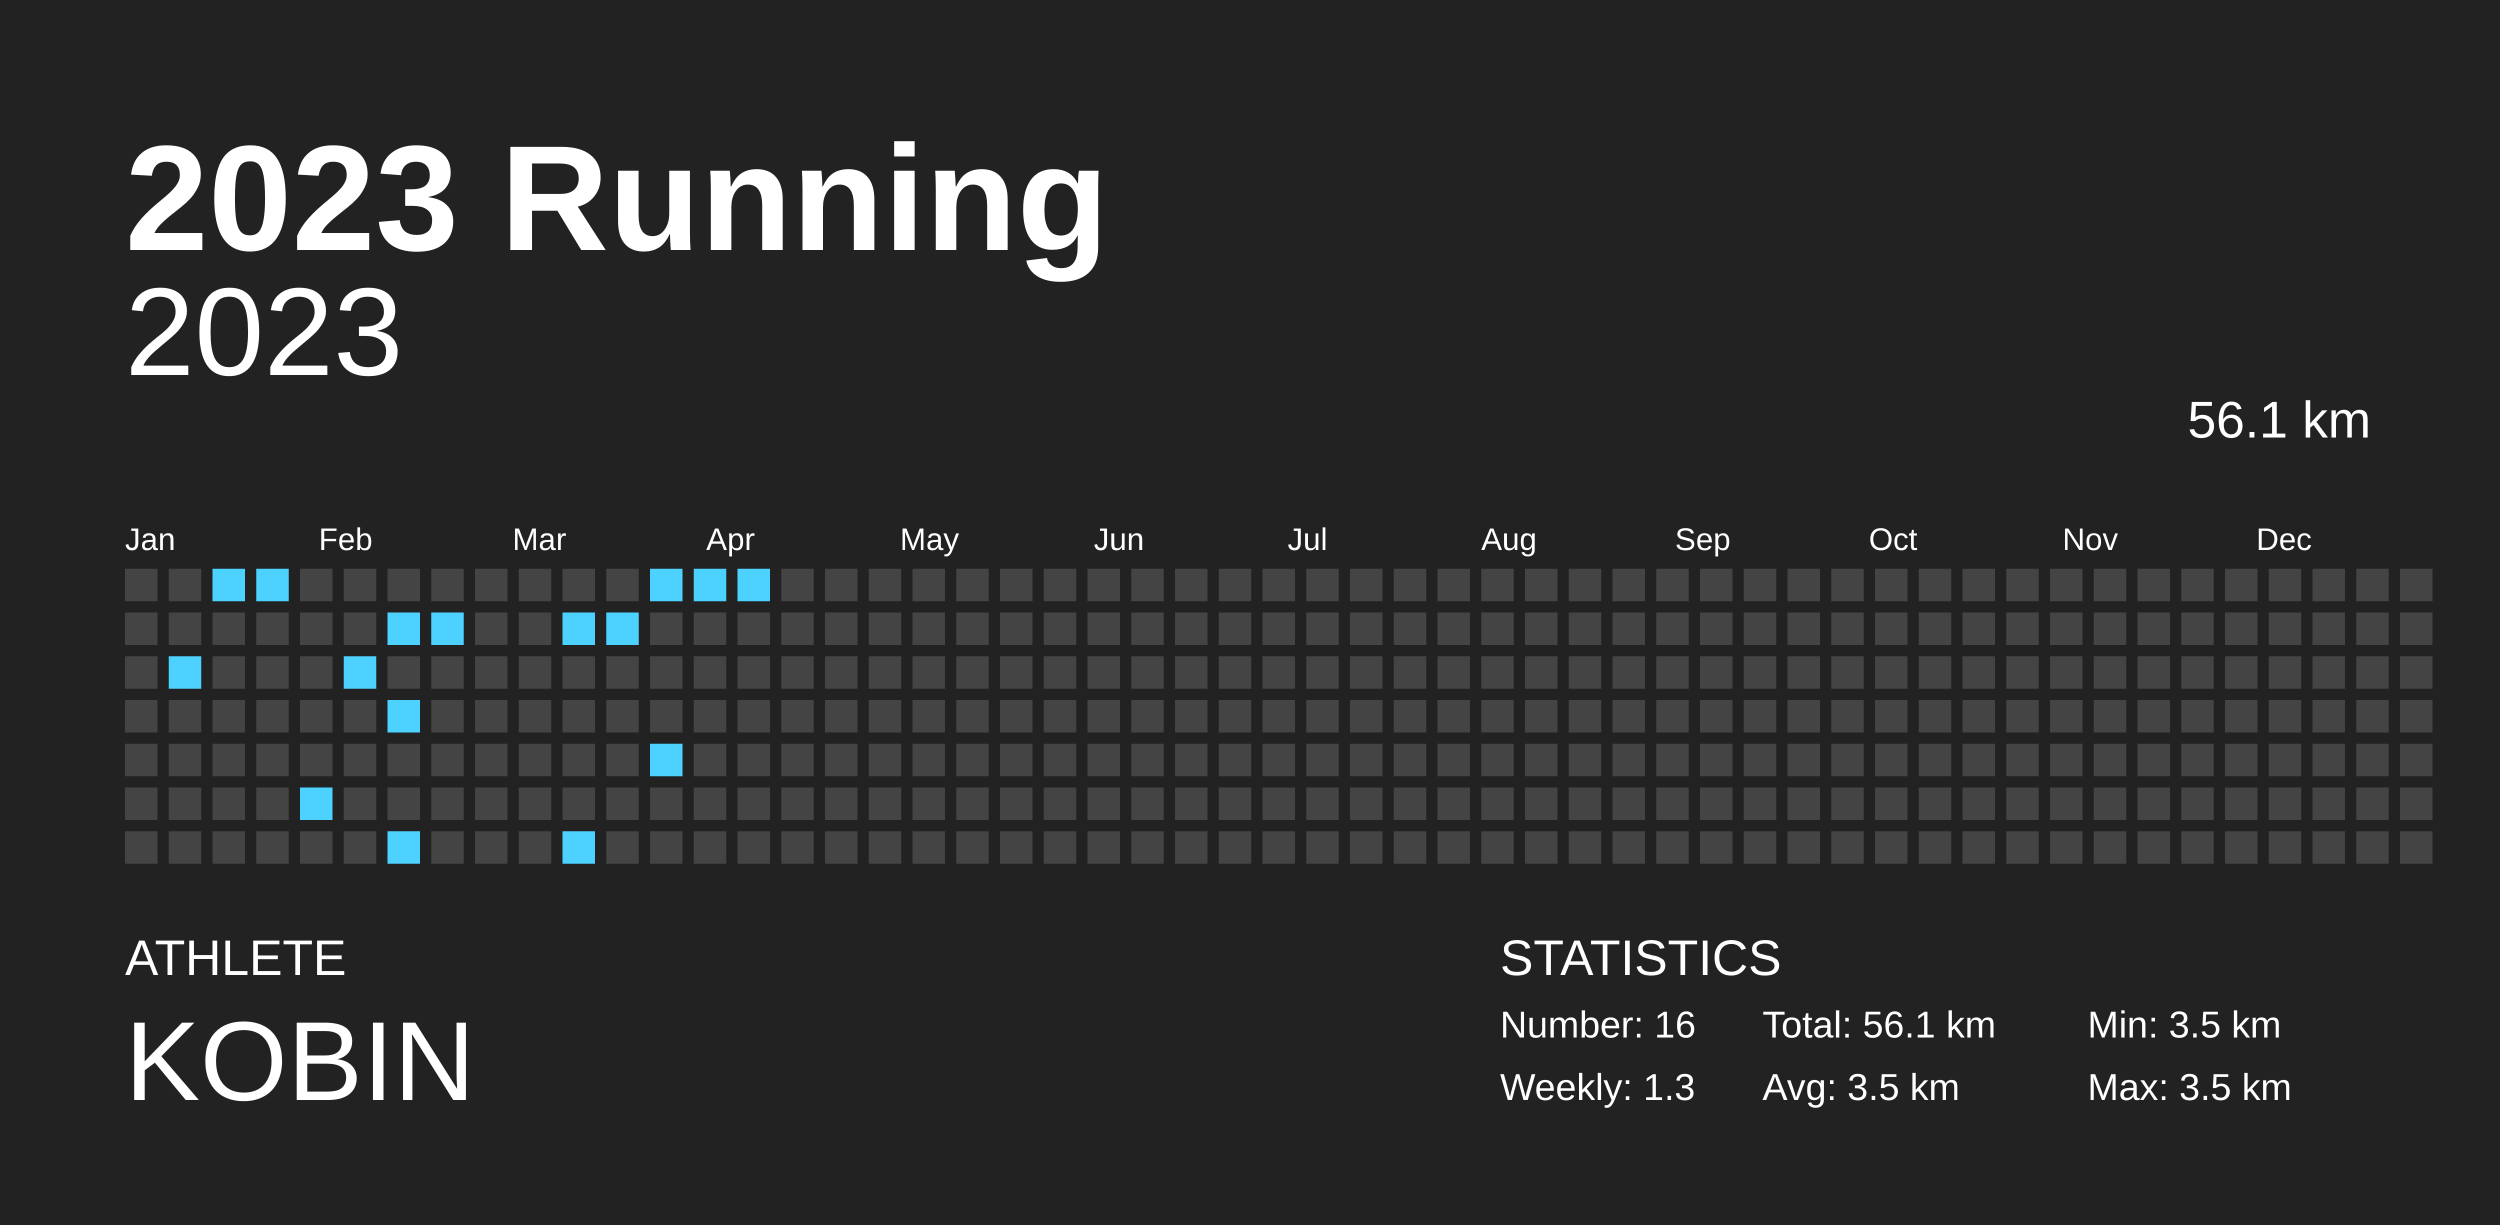
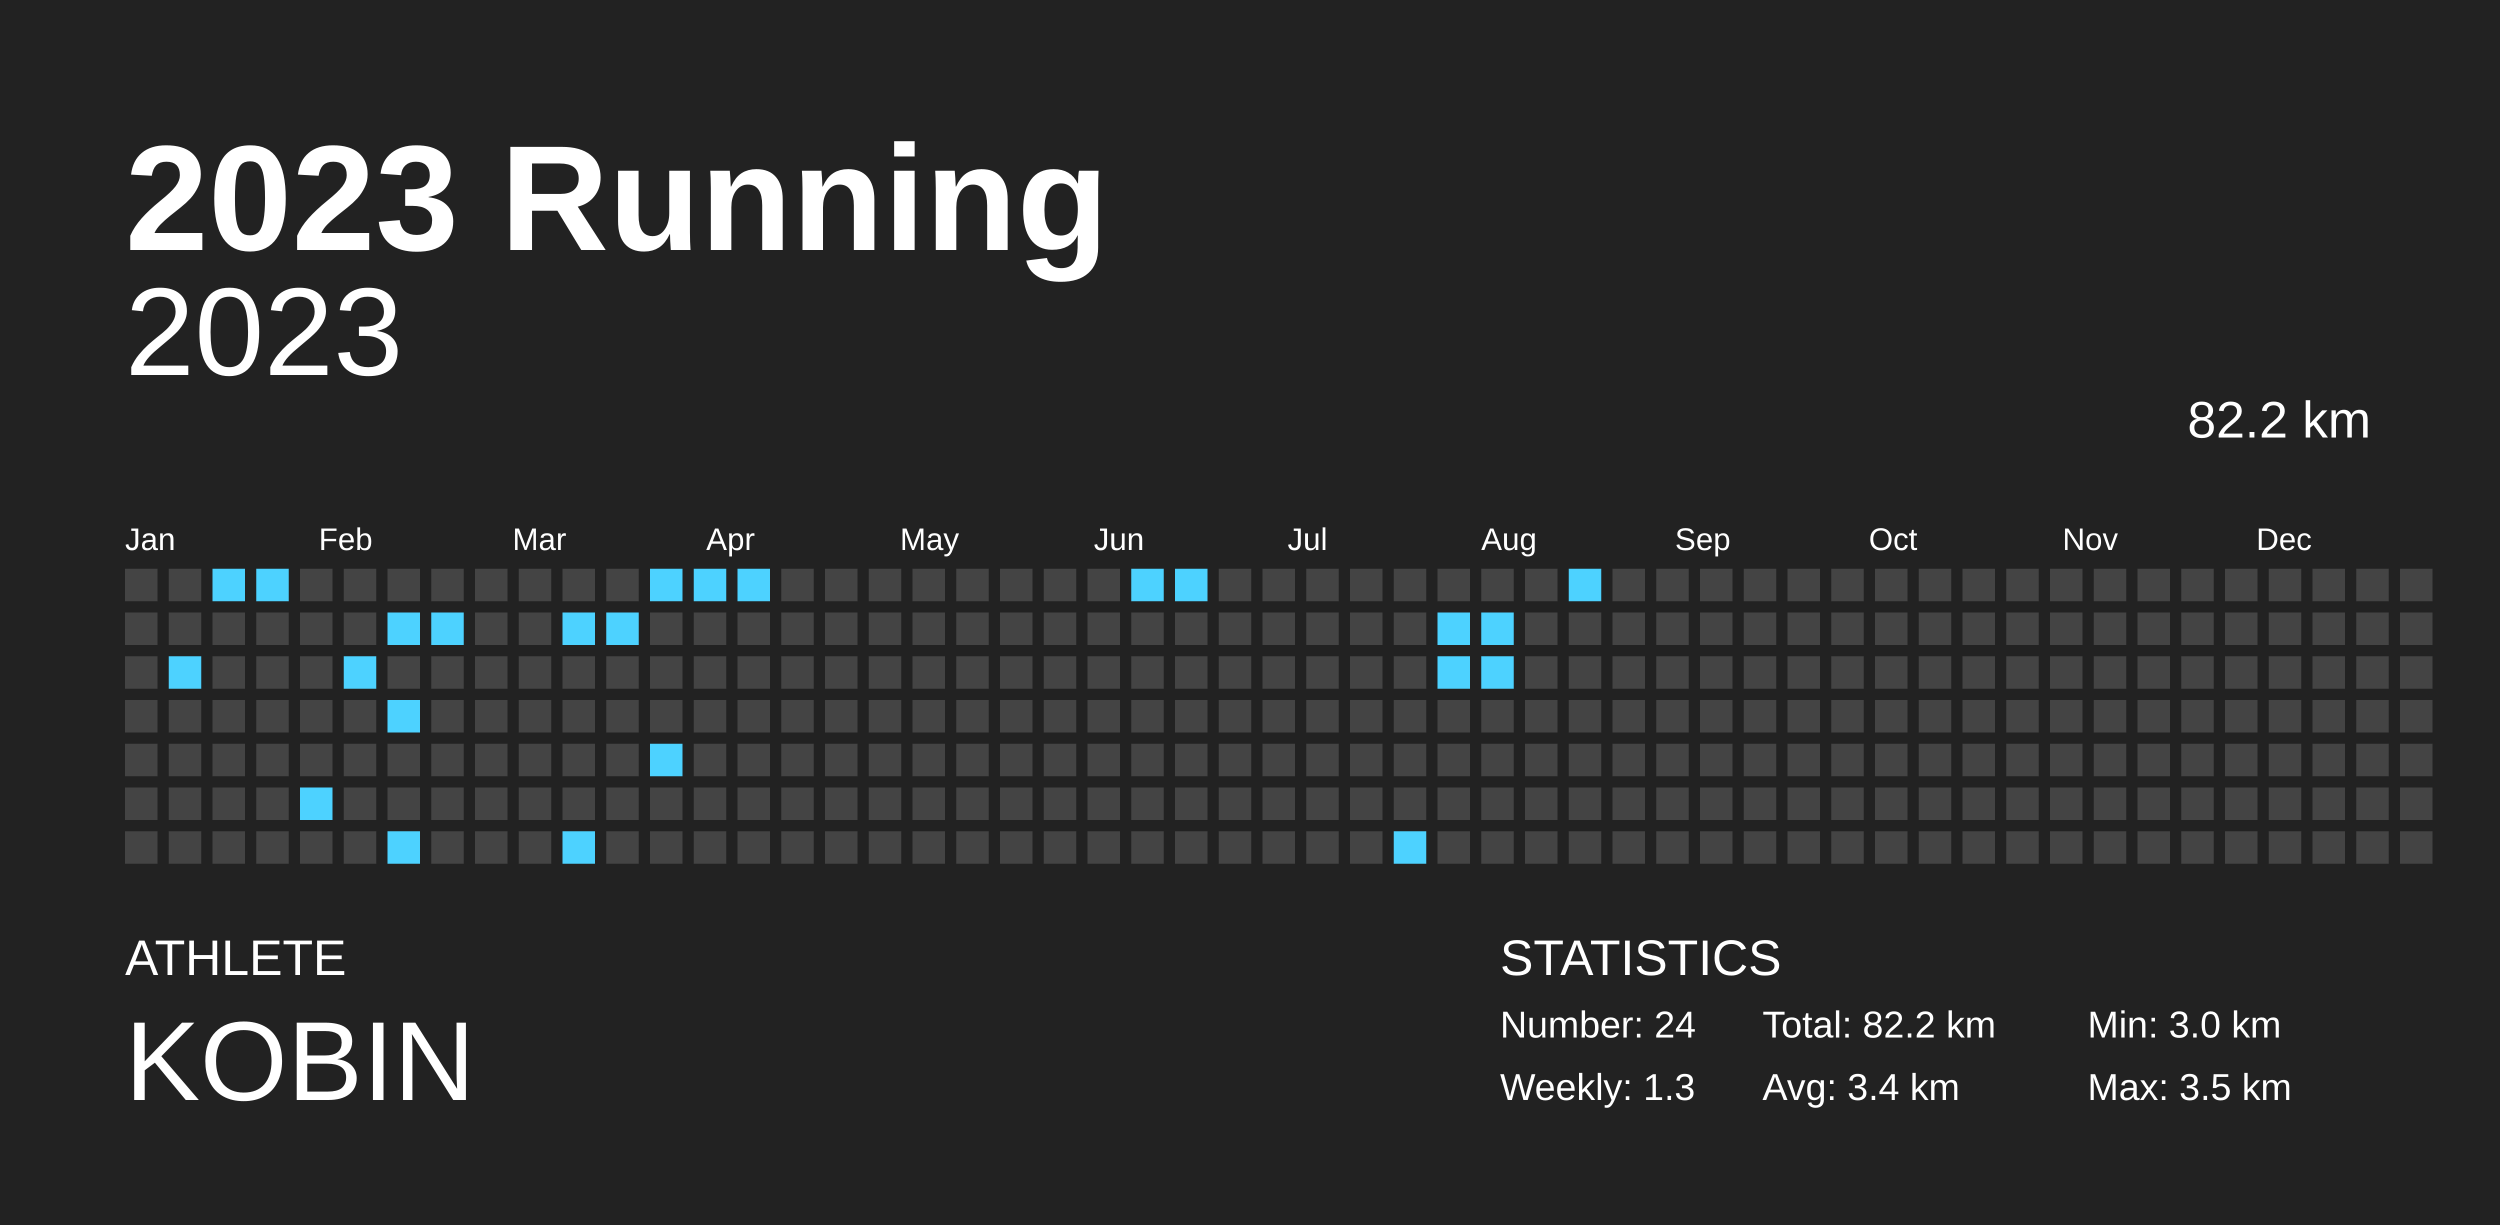
<svg xmlns="http://www.w3.org/2000/svg" baseProfile="full" height="98mm" version="1.1" viewBox="0,0,200,98" width="200mm">
  <defs />
  <rect fill="#222222" height="98" width="200" x="0" y="0" />
  <text fill="#FFFFFF" style="font-size:12px; font-family:Arial; font-weight:bold;" x="10" y="20">2023 Running</text>
  <text fill="#FFFFFF" style="font-size:4px; font-family:Arial" x="10" y="78">ATHLETE</text>
  <text fill="#FFFFFF" style="font-size:9px; font-family:Arial" x="10" y="88">KOBIN</text>
  <text fill="#FFFFFF" style="font-size:4px; font-family:Arial" x="120" y="78">STATISTICS</text>
-   <text fill="#FFFFFF" style="font-size:3px; font-family:Arial" x="120" y="83">Number: 16</text>
+   <text fill="#FFFFFF" style="font-size:3px; font-family:Arial" x="120" y="83">Number: 24</text>
  <text fill="#FFFFFF" style="font-size:3px; font-family:Arial" x="120" y="88">Weekly: 1.3</text>
-   <text fill="#FFFFFF" style="font-size:3px; font-family:Arial" x="141" y="83">Total: 56.1 km</text>
-   <text fill="#FFFFFF" style="font-size:3px; font-family:Arial" x="141" y="88">Avg: 3.5 km</text>
-   <text fill="#FFFFFF" style="font-size:3px; font-family:Arial" x="167" y="83">Min: 3.5 km</text>
+   <text fill="#FFFFFF" style="font-size:3px; font-family:Arial" x="141" y="83">Total: 82.2 km</text>
+   <text fill="#FFFFFF" style="font-size:3px; font-family:Arial" x="141" y="88">Avg: 3.4 km</text>
+   <text fill="#FFFFFF" style="font-size:3px; font-family:Arial" x="167" y="83">Min: 3.0 km</text>
  <text fill="#FFFFFF" style="font-size:3px; font-family:Arial" x="167" y="88">Max: 3.5 km</text>
  <text alignment-baseline="hanging" fill="#FFFFFF" style="font-size:10.0px; font-family:Arial;" x="10" y="30">2023</text>
-   <text alignment-baseline="hanging" fill="#FFFFFF" style="font-size:4.125px; font-family:Arial;" x="175" y="35">56.1 km</text>
+   <text alignment-baseline="hanging" fill="#FFFFFF" style="font-size:4.125px; font-family:Arial;" x="175" y="35">82.2 km</text>
  <text fill="#FFFFFF" style="font-size:2.5px; font-family:Arial" x="10.0" y="44">Jan</text>
  <text fill="#FFFFFF" style="font-size:2.5px; font-family:Arial" x="25.5" y="44">Feb</text>
  <text fill="#FFFFFF" style="font-size:2.5px; font-family:Arial" x="41.0" y="44">Mar</text>
  <text fill="#FFFFFF" style="font-size:2.5px; font-family:Arial" x="56.5" y="44">Apr</text>
  <text fill="#FFFFFF" style="font-size:2.5px; font-family:Arial" x="72.0" y="44">May</text>
  <text fill="#FFFFFF" style="font-size:2.5px; font-family:Arial" x="87.5" y="44">Jun</text>
  <text fill="#FFFFFF" style="font-size:2.5px; font-family:Arial" x="103.0" y="44">Jul</text>
  <text fill="#FFFFFF" style="font-size:2.5px; font-family:Arial" x="118.5" y="44">Aug</text>
  <text fill="#FFFFFF" style="font-size:2.5px; font-family:Arial" x="134.0" y="44">Sep</text>
  <text fill="#FFFFFF" style="font-size:2.5px; font-family:Arial" x="149.5" y="44">Oct</text>
  <text fill="#FFFFFF" style="font-size:2.5px; font-family:Arial" x="165.0" y="44">Nov</text>
  <text fill="#FFFFFF" style="font-size:2.5px; font-family:Arial" x="180.5" y="44">Dec</text>
  <rect fill="#444444" height="2.6" width="2.6" x="10.0" y="45.5" />
  <rect fill="#444444" height="2.6" width="2.6" x="10.0" y="49.0" />
  <rect fill="#444444" height="2.6" width="2.6" x="10.0" y="52.5" />
  <rect fill="#444444" height="2.6" width="2.6" x="10.0" y="56.0" />
  <rect fill="#444444" height="2.6" width="2.6" x="10.0" y="59.5" />
  <rect fill="#444444" height="2.6" width="2.6" x="10.0" y="63.0" />
  <rect fill="#444444" height="2.6" width="2.6" x="10.0" y="66.5" />
  <rect fill="#444444" height="2.6" width="2.6" x="13.5" y="45.5" />
  <rect fill="#444444" height="2.6" width="2.6" x="13.5" y="49.0" />
  <rect fill="#4dd2ff" height="2.6" width="2.6" x="13.5" y="52.5" />
  <rect fill="#444444" height="2.6" width="2.6" x="13.5" y="56.0" />
  <rect fill="#444444" height="2.6" width="2.6" x="13.5" y="59.5" />
  <rect fill="#444444" height="2.6" width="2.6" x="13.5" y="63.0" />
  <rect fill="#444444" height="2.6" width="2.6" x="13.5" y="66.5" />
  <rect fill="#4dd2ff" height="2.6" width="2.6" x="17.0" y="45.5" />
  <rect fill="#444444" height="2.6" width="2.6" x="17.0" y="49.0" />
  <rect fill="#444444" height="2.6" width="2.6" x="17.0" y="52.5" />
  <rect fill="#444444" height="2.6" width="2.6" x="17.0" y="56.0" />
  <rect fill="#444444" height="2.6" width="2.6" x="17.0" y="59.5" />
  <rect fill="#444444" height="2.6" width="2.6" x="17.0" y="63.0" />
  <rect fill="#444444" height="2.6" width="2.6" x="17.0" y="66.5" />
  <rect fill="#4dd2ff" height="2.6" width="2.6" x="20.5" y="45.5" />
  <rect fill="#444444" height="2.6" width="2.6" x="20.5" y="49.0" />
  <rect fill="#444444" height="2.6" width="2.6" x="20.5" y="52.5" />
  <rect fill="#444444" height="2.6" width="2.6" x="20.5" y="56.0" />
  <rect fill="#444444" height="2.6" width="2.6" x="20.5" y="59.5" />
  <rect fill="#444444" height="2.6" width="2.6" x="20.5" y="63.0" />
  <rect fill="#444444" height="2.6" width="2.6" x="20.5" y="66.5" />
  <rect fill="#444444" height="2.6" width="2.6" x="24.0" y="45.5" />
  <rect fill="#444444" height="2.6" width="2.6" x="24.0" y="49.0" />
  <rect fill="#444444" height="2.6" width="2.6" x="24.0" y="52.5" />
  <rect fill="#444444" height="2.6" width="2.6" x="24.0" y="56.0" />
  <rect fill="#444444" height="2.6" width="2.6" x="24.0" y="59.5" />
  <rect fill="#4dd2ff" height="2.6" width="2.6" x="24.0" y="63.0" />
  <rect fill="#444444" height="2.6" width="2.6" x="24.0" y="66.5" />
  <rect fill="#444444" height="2.6" width="2.6" x="27.5" y="45.5" />
  <rect fill="#444444" height="2.6" width="2.6" x="27.5" y="49.0" />
  <rect fill="#4dd2ff" height="2.6" width="2.6" x="27.5" y="52.5" />
  <rect fill="#444444" height="2.6" width="2.6" x="27.5" y="56.0" />
  <rect fill="#444444" height="2.6" width="2.6" x="27.5" y="59.5" />
  <rect fill="#444444" height="2.6" width="2.6" x="27.5" y="63.0" />
  <rect fill="#444444" height="2.6" width="2.6" x="27.5" y="66.5" />
  <rect fill="#444444" height="2.6" width="2.6" x="31.0" y="45.5" />
  <rect fill="#4dd2ff" height="2.6" width="2.6" x="31.0" y="49.0" />
  <rect fill="#444444" height="2.6" width="2.6" x="31.0" y="52.5" />
  <rect fill="#4dd2ff" height="2.6" width="2.6" x="31.0" y="56.0" />
  <rect fill="#444444" height="2.6" width="2.6" x="31.0" y="59.5" />
  <rect fill="#444444" height="2.6" width="2.6" x="31.0" y="63.0" />
  <rect fill="#4dd2ff" height="2.6" width="2.6" x="31.0" y="66.5" />
  <rect fill="#444444" height="2.6" width="2.6" x="34.5" y="45.5" />
  <rect fill="#4dd2ff" height="2.6" width="2.6" x="34.5" y="49.0" />
  <rect fill="#444444" height="2.6" width="2.6" x="34.5" y="52.5" />
  <rect fill="#444444" height="2.6" width="2.6" x="34.5" y="56.0" />
  <rect fill="#444444" height="2.6" width="2.6" x="34.5" y="59.5" />
  <rect fill="#444444" height="2.6" width="2.6" x="34.5" y="63.0" />
  <rect fill="#444444" height="2.6" width="2.6" x="34.5" y="66.5" />
  <rect fill="#444444" height="2.6" width="2.6" x="38.0" y="45.5" />
  <rect fill="#444444" height="2.6" width="2.6" x="38.0" y="49.0" />
  <rect fill="#444444" height="2.6" width="2.6" x="38.0" y="52.5" />
  <rect fill="#444444" height="2.6" width="2.6" x="38.0" y="56.0" />
  <rect fill="#444444" height="2.6" width="2.6" x="38.0" y="59.5" />
  <rect fill="#444444" height="2.6" width="2.6" x="38.0" y="63.0" />
  <rect fill="#444444" height="2.6" width="2.6" x="38.0" y="66.5" />
  <rect fill="#444444" height="2.6" width="2.6" x="41.5" y="45.5" />
  <rect fill="#444444" height="2.6" width="2.6" x="41.5" y="49.0" />
  <rect fill="#444444" height="2.6" width="2.6" x="41.5" y="52.5" />
  <rect fill="#444444" height="2.6" width="2.6" x="41.5" y="56.0" />
  <rect fill="#444444" height="2.6" width="2.6" x="41.5" y="59.5" />
  <rect fill="#444444" height="2.6" width="2.6" x="41.5" y="63.0" />
  <rect fill="#444444" height="2.6" width="2.6" x="41.5" y="66.5" />
  <rect fill="#444444" height="2.6" width="2.6" x="45.0" y="45.5" />
  <rect fill="#4dd2ff" height="2.6" width="2.6" x="45.0" y="49.0" />
  <rect fill="#444444" height="2.6" width="2.6" x="45.0" y="52.5" />
  <rect fill="#444444" height="2.6" width="2.6" x="45.0" y="56.0" />
  <rect fill="#444444" height="2.6" width="2.6" x="45.0" y="59.5" />
  <rect fill="#444444" height="2.6" width="2.6" x="45.0" y="63.0" />
  <rect fill="#4dd2ff" height="2.6" width="2.6" x="45.0" y="66.5" />
  <rect fill="#444444" height="2.6" width="2.6" x="48.5" y="45.5" />
  <rect fill="#4dd2ff" height="2.6" width="2.6" x="48.5" y="49.0" />
  <rect fill="#444444" height="2.6" width="2.6" x="48.5" y="52.5" />
  <rect fill="#444444" height="2.6" width="2.6" x="48.5" y="56.0" />
  <rect fill="#444444" height="2.6" width="2.6" x="48.5" y="59.5" />
  <rect fill="#444444" height="2.6" width="2.6" x="48.5" y="63.0" />
  <rect fill="#444444" height="2.6" width="2.6" x="48.5" y="66.5" />
  <rect fill="#4dd2ff" height="2.6" width="2.6" x="52.0" y="45.5" />
  <rect fill="#444444" height="2.6" width="2.6" x="52.0" y="49.0" />
  <rect fill="#444444" height="2.6" width="2.6" x="52.0" y="52.5" />
  <rect fill="#444444" height="2.6" width="2.6" x="52.0" y="56.0" />
  <rect fill="#4dd2ff" height="2.6" width="2.6" x="52.0" y="59.5" />
  <rect fill="#444444" height="2.6" width="2.6" x="52.0" y="63.0" />
  <rect fill="#444444" height="2.6" width="2.6" x="52.0" y="66.5" />
  <rect fill="#4dd2ff" height="2.6" width="2.6" x="55.5" y="45.5" />
  <rect fill="#444444" height="2.6" width="2.6" x="55.5" y="49.0" />
  <rect fill="#444444" height="2.6" width="2.6" x="55.5" y="52.5" />
  <rect fill="#444444" height="2.6" width="2.6" x="55.5" y="56.0" />
  <rect fill="#444444" height="2.6" width="2.6" x="55.5" y="59.5" />
  <rect fill="#444444" height="2.6" width="2.6" x="55.5" y="63.0" />
  <rect fill="#444444" height="2.6" width="2.6" x="55.5" y="66.5" />
  <rect fill="#4dd2ff" height="2.6" width="2.6" x="59.0" y="45.5" />
  <rect fill="#444444" height="2.6" width="2.6" x="59.0" y="49.0" />
  <rect fill="#444444" height="2.6" width="2.6" x="59.0" y="52.5" />
  <rect fill="#444444" height="2.6" width="2.6" x="59.0" y="56.0" />
  <rect fill="#444444" height="2.6" width="2.6" x="59.0" y="59.5" />
  <rect fill="#444444" height="2.6" width="2.6" x="59.0" y="63.0" />
  <rect fill="#444444" height="2.6" width="2.6" x="59.0" y="66.5" />
  <rect fill="#444444" height="2.6" width="2.6" x="62.5" y="45.5" />
  <rect fill="#444444" height="2.6" width="2.6" x="62.5" y="49.0" />
  <rect fill="#444444" height="2.6" width="2.6" x="62.5" y="52.5" />
  <rect fill="#444444" height="2.6" width="2.6" x="62.5" y="56.0" />
  <rect fill="#444444" height="2.6" width="2.6" x="62.5" y="59.5" />
  <rect fill="#444444" height="2.6" width="2.6" x="62.5" y="63.0" />
  <rect fill="#444444" height="2.6" width="2.6" x="62.5" y="66.5" />
  <rect fill="#444444" height="2.6" width="2.6" x="66.0" y="45.5" />
  <rect fill="#444444" height="2.6" width="2.6" x="66.0" y="49.0" />
  <rect fill="#444444" height="2.6" width="2.6" x="66.0" y="52.5" />
  <rect fill="#444444" height="2.6" width="2.6" x="66.0" y="56.0" />
  <rect fill="#444444" height="2.6" width="2.6" x="66.0" y="59.5" />
  <rect fill="#444444" height="2.6" width="2.6" x="66.0" y="63.0" />
  <rect fill="#444444" height="2.6" width="2.6" x="66.0" y="66.5" />
  <rect fill="#444444" height="2.6" width="2.6" x="69.5" y="45.5" />
  <rect fill="#444444" height="2.6" width="2.6" x="69.5" y="49.0" />
  <rect fill="#444444" height="2.6" width="2.6" x="69.5" y="52.5" />
  <rect fill="#444444" height="2.6" width="2.6" x="69.5" y="56.0" />
  <rect fill="#444444" height="2.6" width="2.6" x="69.5" y="59.5" />
  <rect fill="#444444" height="2.6" width="2.6" x="69.5" y="63.0" />
  <rect fill="#444444" height="2.6" width="2.6" x="69.5" y="66.5" />
  <rect fill="#444444" height="2.6" width="2.6" x="73.0" y="45.5" />
  <rect fill="#444444" height="2.6" width="2.6" x="73.0" y="49.0" />
  <rect fill="#444444" height="2.6" width="2.6" x="73.0" y="52.5" />
  <rect fill="#444444" height="2.6" width="2.6" x="73.0" y="56.0" />
  <rect fill="#444444" height="2.6" width="2.6" x="73.0" y="59.5" />
  <rect fill="#444444" height="2.6" width="2.6" x="73.0" y="63.0" />
  <rect fill="#444444" height="2.6" width="2.6" x="73.0" y="66.5" />
  <rect fill="#444444" height="2.6" width="2.6" x="76.5" y="45.5" />
  <rect fill="#444444" height="2.6" width="2.6" x="76.5" y="49.0" />
  <rect fill="#444444" height="2.6" width="2.6" x="76.5" y="52.5" />
  <rect fill="#444444" height="2.6" width="2.6" x="76.5" y="56.0" />
  <rect fill="#444444" height="2.6" width="2.6" x="76.5" y="59.5" />
  <rect fill="#444444" height="2.6" width="2.6" x="76.5" y="63.0" />
  <rect fill="#444444" height="2.6" width="2.6" x="76.5" y="66.5" />
  <rect fill="#444444" height="2.6" width="2.6" x="80.0" y="45.5" />
  <rect fill="#444444" height="2.6" width="2.6" x="80.0" y="49.0" />
  <rect fill="#444444" height="2.6" width="2.6" x="80.0" y="52.5" />
  <rect fill="#444444" height="2.6" width="2.6" x="80.0" y="56.0" />
  <rect fill="#444444" height="2.6" width="2.6" x="80.0" y="59.5" />
  <rect fill="#444444" height="2.6" width="2.6" x="80.0" y="63.0" />
  <rect fill="#444444" height="2.6" width="2.6" x="80.0" y="66.5" />
  <rect fill="#444444" height="2.6" width="2.6" x="83.5" y="45.5" />
  <rect fill="#444444" height="2.6" width="2.6" x="83.5" y="49.0" />
  <rect fill="#444444" height="2.6" width="2.6" x="83.5" y="52.5" />
  <rect fill="#444444" height="2.6" width="2.6" x="83.5" y="56.0" />
  <rect fill="#444444" height="2.6" width="2.6" x="83.5" y="59.5" />
  <rect fill="#444444" height="2.6" width="2.6" x="83.5" y="63.0" />
  <rect fill="#444444" height="2.6" width="2.6" x="83.5" y="66.5" />
  <rect fill="#444444" height="2.6" width="2.6" x="87.0" y="45.5" />
  <rect fill="#444444" height="2.6" width="2.6" x="87.0" y="49.0" />
  <rect fill="#444444" height="2.6" width="2.6" x="87.0" y="52.5" />
  <rect fill="#444444" height="2.6" width="2.6" x="87.0" y="56.0" />
  <rect fill="#444444" height="2.6" width="2.6" x="87.0" y="59.5" />
  <rect fill="#444444" height="2.6" width="2.6" x="87.0" y="63.0" />
  <rect fill="#444444" height="2.6" width="2.6" x="87.0" y="66.5" />
-   <rect fill="#444444" height="2.6" width="2.6" x="90.5" y="45.5" />
+   <rect fill="#4dd2ff" height="2.6" width="2.6" x="90.5" y="45.5" />
  <rect fill="#444444" height="2.6" width="2.6" x="90.5" y="49.0" />
  <rect fill="#444444" height="2.6" width="2.6" x="90.5" y="52.5" />
  <rect fill="#444444" height="2.6" width="2.6" x="90.5" y="56.0" />
  <rect fill="#444444" height="2.6" width="2.6" x="90.5" y="59.5" />
  <rect fill="#444444" height="2.6" width="2.6" x="90.5" y="63.0" />
  <rect fill="#444444" height="2.6" width="2.6" x="90.5" y="66.5" />
-   <rect fill="#444444" height="2.6" width="2.6" x="94.0" y="45.5" />
+   <rect fill="#4dd2ff" height="2.6" width="2.6" x="94.0" y="45.5" />
  <rect fill="#444444" height="2.6" width="2.6" x="94.0" y="49.0" />
  <rect fill="#444444" height="2.6" width="2.6" x="94.0" y="52.5" />
  <rect fill="#444444" height="2.6" width="2.6" x="94.0" y="56.0" />
  <rect fill="#444444" height="2.6" width="2.6" x="94.0" y="59.5" />
  <rect fill="#444444" height="2.6" width="2.6" x="94.0" y="63.0" />
  <rect fill="#444444" height="2.6" width="2.6" x="94.0" y="66.5" />
  <rect fill="#444444" height="2.6" width="2.6" x="97.5" y="45.5" />
  <rect fill="#444444" height="2.6" width="2.6" x="97.5" y="49.0" />
  <rect fill="#444444" height="2.6" width="2.6" x="97.5" y="52.5" />
  <rect fill="#444444" height="2.6" width="2.6" x="97.5" y="56.0" />
  <rect fill="#444444" height="2.6" width="2.6" x="97.5" y="59.5" />
  <rect fill="#444444" height="2.6" width="2.6" x="97.5" y="63.0" />
  <rect fill="#444444" height="2.6" width="2.6" x="97.5" y="66.5" />
  <rect fill="#444444" height="2.6" width="2.6" x="101.0" y="45.5" />
  <rect fill="#444444" height="2.6" width="2.6" x="101.0" y="49.0" />
  <rect fill="#444444" height="2.6" width="2.6" x="101.0" y="52.5" />
  <rect fill="#444444" height="2.6" width="2.6" x="101.0" y="56.0" />
  <rect fill="#444444" height="2.6" width="2.6" x="101.0" y="59.5" />
  <rect fill="#444444" height="2.6" width="2.6" x="101.0" y="63.0" />
  <rect fill="#444444" height="2.6" width="2.6" x="101.0" y="66.5" />
  <rect fill="#444444" height="2.6" width="2.6" x="104.5" y="45.5" />
  <rect fill="#444444" height="2.6" width="2.6" x="104.5" y="49.0" />
  <rect fill="#444444" height="2.6" width="2.6" x="104.5" y="52.5" />
  <rect fill="#444444" height="2.6" width="2.6" x="104.5" y="56.0" />
  <rect fill="#444444" height="2.6" width="2.6" x="104.5" y="59.5" />
  <rect fill="#444444" height="2.6" width="2.6" x="104.5" y="63.0" />
  <rect fill="#444444" height="2.6" width="2.6" x="104.5" y="66.5" />
  <rect fill="#444444" height="2.6" width="2.6" x="108.0" y="45.5" />
  <rect fill="#444444" height="2.6" width="2.6" x="108.0" y="49.0" />
  <rect fill="#444444" height="2.6" width="2.6" x="108.0" y="52.5" />
  <rect fill="#444444" height="2.6" width="2.6" x="108.0" y="56.0" />
  <rect fill="#444444" height="2.6" width="2.6" x="108.0" y="59.5" />
  <rect fill="#444444" height="2.6" width="2.6" x="108.0" y="63.0" />
  <rect fill="#444444" height="2.6" width="2.6" x="108.0" y="66.5" />
  <rect fill="#444444" height="2.6" width="2.6" x="111.5" y="45.5" />
  <rect fill="#444444" height="2.6" width="2.6" x="111.5" y="49.0" />
  <rect fill="#444444" height="2.6" width="2.6" x="111.5" y="52.5" />
  <rect fill="#444444" height="2.6" width="2.6" x="111.5" y="56.0" />
  <rect fill="#444444" height="2.6" width="2.6" x="111.5" y="59.5" />
  <rect fill="#444444" height="2.6" width="2.6" x="111.5" y="63.0" />
-   <rect fill="#444444" height="2.6" width="2.6" x="111.5" y="66.5" />
+   <rect fill="#4dd2ff" height="2.6" width="2.6" x="111.5" y="66.5" />
  <rect fill="#444444" height="2.6" width="2.6" x="115.0" y="45.5" />
-   <rect fill="#444444" height="2.6" width="2.6" x="115.0" y="49.0" />
-   <rect fill="#444444" height="2.6" width="2.6" x="115.0" y="52.5" />
+   <rect fill="#4dd2ff" height="2.6" width="2.6" x="115.0" y="49.0" />
+   <rect fill="#4dd2ff" height="2.6" width="2.6" x="115.0" y="52.5" />
  <rect fill="#444444" height="2.6" width="2.6" x="115.0" y="56.0" />
  <rect fill="#444444" height="2.6" width="2.6" x="115.0" y="59.5" />
  <rect fill="#444444" height="2.6" width="2.6" x="115.0" y="63.0" />
  <rect fill="#444444" height="2.6" width="2.6" x="115.0" y="66.5" />
  <rect fill="#444444" height="2.6" width="2.6" x="118.5" y="45.5" />
-   <rect fill="#444444" height="2.6" width="2.6" x="118.5" y="49.0" />
-   <rect fill="#444444" height="2.6" width="2.6" x="118.5" y="52.5" />
+   <rect fill="#4dd2ff" height="2.6" width="2.6" x="118.5" y="49.0" />
+   <rect fill="#4dd2ff" height="2.6" width="2.6" x="118.5" y="52.5" />
  <rect fill="#444444" height="2.6" width="2.6" x="118.5" y="56.0" />
  <rect fill="#444444" height="2.6" width="2.6" x="118.5" y="59.5" />
  <rect fill="#444444" height="2.6" width="2.6" x="118.5" y="63.0" />
  <rect fill="#444444" height="2.6" width="2.6" x="118.5" y="66.5" />
  <rect fill="#444444" height="2.6" width="2.6" x="122.0" y="45.5" />
  <rect fill="#444444" height="2.6" width="2.6" x="122.0" y="49.0" />
  <rect fill="#444444" height="2.6" width="2.6" x="122.0" y="52.5" />
  <rect fill="#444444" height="2.6" width="2.6" x="122.0" y="56.0" />
  <rect fill="#444444" height="2.6" width="2.6" x="122.0" y="59.5" />
  <rect fill="#444444" height="2.6" width="2.6" x="122.0" y="63.0" />
  <rect fill="#444444" height="2.6" width="2.6" x="122.0" y="66.5" />
-   <rect fill="#444444" height="2.6" width="2.6" x="125.5" y="45.5" />
+   <rect fill="#4dd2ff" height="2.6" width="2.6" x="125.5" y="45.5" />
  <rect fill="#444444" height="2.6" width="2.6" x="125.5" y="49.0" />
  <rect fill="#444444" height="2.6" width="2.6" x="125.5" y="52.5" />
  <rect fill="#444444" height="2.6" width="2.6" x="125.5" y="56.0" />
  <rect fill="#444444" height="2.6" width="2.6" x="125.5" y="59.5" />
  <rect fill="#444444" height="2.6" width="2.6" x="125.5" y="63.0" />
  <rect fill="#444444" height="2.6" width="2.6" x="125.5" y="66.5" />
  <rect fill="#444444" height="2.6" width="2.6" x="129.0" y="45.5" />
  <rect fill="#444444" height="2.6" width="2.6" x="129.0" y="49.0" />
  <rect fill="#444444" height="2.6" width="2.6" x="129.0" y="52.5" />
  <rect fill="#444444" height="2.6" width="2.6" x="129.0" y="56.0" />
  <rect fill="#444444" height="2.6" width="2.6" x="129.0" y="59.5" />
  <rect fill="#444444" height="2.6" width="2.6" x="129.0" y="63.0" />
  <rect fill="#444444" height="2.6" width="2.6" x="129.0" y="66.5" />
  <rect fill="#444444" height="2.6" width="2.6" x="132.5" y="45.5" />
  <rect fill="#444444" height="2.6" width="2.6" x="132.5" y="49.0" />
  <rect fill="#444444" height="2.6" width="2.6" x="132.5" y="52.5" />
  <rect fill="#444444" height="2.6" width="2.6" x="132.5" y="56.0" />
  <rect fill="#444444" height="2.6" width="2.6" x="132.5" y="59.5" />
  <rect fill="#444444" height="2.6" width="2.6" x="132.5" y="63.0" />
  <rect fill="#444444" height="2.6" width="2.6" x="132.5" y="66.5" />
  <rect fill="#444444" height="2.6" width="2.6" x="136.0" y="45.5" />
  <rect fill="#444444" height="2.6" width="2.6" x="136.0" y="49.0" />
  <rect fill="#444444" height="2.6" width="2.6" x="136.0" y="52.5" />
  <rect fill="#444444" height="2.6" width="2.6" x="136.0" y="56.0" />
  <rect fill="#444444" height="2.6" width="2.6" x="136.0" y="59.5" />
  <rect fill="#444444" height="2.6" width="2.6" x="136.0" y="63.0" />
  <rect fill="#444444" height="2.6" width="2.6" x="136.0" y="66.5" />
  <rect fill="#444444" height="2.6" width="2.6" x="139.5" y="45.5" />
  <rect fill="#444444" height="2.6" width="2.6" x="139.5" y="49.0" />
  <rect fill="#444444" height="2.6" width="2.6" x="139.5" y="52.5" />
  <rect fill="#444444" height="2.6" width="2.6" x="139.5" y="56.0" />
  <rect fill="#444444" height="2.6" width="2.6" x="139.5" y="59.5" />
  <rect fill="#444444" height="2.6" width="2.6" x="139.5" y="63.0" />
  <rect fill="#444444" height="2.6" width="2.6" x="139.5" y="66.5" />
  <rect fill="#444444" height="2.6" width="2.6" x="143.0" y="45.5" />
  <rect fill="#444444" height="2.6" width="2.6" x="143.0" y="49.0" />
  <rect fill="#444444" height="2.6" width="2.6" x="143.0" y="52.5" />
  <rect fill="#444444" height="2.6" width="2.6" x="143.0" y="56.0" />
  <rect fill="#444444" height="2.6" width="2.6" x="143.0" y="59.5" />
  <rect fill="#444444" height="2.6" width="2.6" x="143.0" y="63.0" />
  <rect fill="#444444" height="2.6" width="2.6" x="143.0" y="66.5" />
  <rect fill="#444444" height="2.6" width="2.6" x="146.5" y="45.5" />
  <rect fill="#444444" height="2.6" width="2.6" x="146.5" y="49.0" />
  <rect fill="#444444" height="2.6" width="2.6" x="146.5" y="52.5" />
  <rect fill="#444444" height="2.6" width="2.6" x="146.5" y="56.0" />
  <rect fill="#444444" height="2.6" width="2.6" x="146.5" y="59.5" />
  <rect fill="#444444" height="2.6" width="2.6" x="146.5" y="63.0" />
  <rect fill="#444444" height="2.6" width="2.6" x="146.5" y="66.5" />
  <rect fill="#444444" height="2.6" width="2.6" x="150.0" y="45.5" />
  <rect fill="#444444" height="2.6" width="2.6" x="150.0" y="49.0" />
  <rect fill="#444444" height="2.6" width="2.6" x="150.0" y="52.5" />
  <rect fill="#444444" height="2.6" width="2.6" x="150.0" y="56.0" />
  <rect fill="#444444" height="2.6" width="2.6" x="150.0" y="59.5" />
  <rect fill="#444444" height="2.6" width="2.6" x="150.0" y="63.0" />
  <rect fill="#444444" height="2.6" width="2.6" x="150.0" y="66.5" />
  <rect fill="#444444" height="2.6" width="2.6" x="153.5" y="45.5" />
  <rect fill="#444444" height="2.6" width="2.6" x="153.5" y="49.0" />
  <rect fill="#444444" height="2.6" width="2.6" x="153.5" y="52.5" />
  <rect fill="#444444" height="2.6" width="2.6" x="153.5" y="56.0" />
  <rect fill="#444444" height="2.6" width="2.6" x="153.5" y="59.5" />
  <rect fill="#444444" height="2.6" width="2.6" x="153.5" y="63.0" />
  <rect fill="#444444" height="2.6" width="2.6" x="153.5" y="66.5" />
  <rect fill="#444444" height="2.6" width="2.6" x="157.0" y="45.5" />
  <rect fill="#444444" height="2.6" width="2.6" x="157.0" y="49.0" />
  <rect fill="#444444" height="2.6" width="2.6" x="157.0" y="52.5" />
  <rect fill="#444444" height="2.6" width="2.6" x="157.0" y="56.0" />
  <rect fill="#444444" height="2.6" width="2.6" x="157.0" y="59.5" />
  <rect fill="#444444" height="2.6" width="2.6" x="157.0" y="63.0" />
  <rect fill="#444444" height="2.6" width="2.6" x="157.0" y="66.5" />
  <rect fill="#444444" height="2.6" width="2.6" x="160.5" y="45.5" />
  <rect fill="#444444" height="2.6" width="2.6" x="160.5" y="49.0" />
  <rect fill="#444444" height="2.6" width="2.6" x="160.5" y="52.5" />
  <rect fill="#444444" height="2.6" width="2.6" x="160.5" y="56.0" />
  <rect fill="#444444" height="2.6" width="2.6" x="160.5" y="59.5" />
  <rect fill="#444444" height="2.6" width="2.6" x="160.5" y="63.0" />
  <rect fill="#444444" height="2.6" width="2.6" x="160.5" y="66.5" />
  <rect fill="#444444" height="2.6" width="2.6" x="164.0" y="45.5" />
  <rect fill="#444444" height="2.6" width="2.6" x="164.0" y="49.0" />
  <rect fill="#444444" height="2.6" width="2.6" x="164.0" y="52.5" />
  <rect fill="#444444" height="2.6" width="2.6" x="164.0" y="56.0" />
  <rect fill="#444444" height="2.6" width="2.6" x="164.0" y="59.5" />
  <rect fill="#444444" height="2.6" width="2.6" x="164.0" y="63.0" />
  <rect fill="#444444" height="2.6" width="2.6" x="164.0" y="66.5" />
  <rect fill="#444444" height="2.6" width="2.6" x="167.5" y="45.5" />
  <rect fill="#444444" height="2.6" width="2.6" x="167.5" y="49.0" />
  <rect fill="#444444" height="2.6" width="2.6" x="167.5" y="52.5" />
  <rect fill="#444444" height="2.6" width="2.6" x="167.5" y="56.0" />
  <rect fill="#444444" height="2.6" width="2.6" x="167.5" y="59.5" />
  <rect fill="#444444" height="2.6" width="2.6" x="167.5" y="63.0" />
  <rect fill="#444444" height="2.6" width="2.6" x="167.5" y="66.5" />
  <rect fill="#444444" height="2.6" width="2.6" x="171.0" y="45.5" />
  <rect fill="#444444" height="2.6" width="2.6" x="171.0" y="49.0" />
  <rect fill="#444444" height="2.6" width="2.6" x="171.0" y="52.5" />
  <rect fill="#444444" height="2.6" width="2.6" x="171.0" y="56.0" />
  <rect fill="#444444" height="2.6" width="2.6" x="171.0" y="59.5" />
  <rect fill="#444444" height="2.6" width="2.6" x="171.0" y="63.0" />
  <rect fill="#444444" height="2.6" width="2.6" x="171.0" y="66.5" />
  <rect fill="#444444" height="2.6" width="2.6" x="174.5" y="45.5" />
  <rect fill="#444444" height="2.6" width="2.6" x="174.5" y="49.0" />
  <rect fill="#444444" height="2.6" width="2.6" x="174.5" y="52.5" />
  <rect fill="#444444" height="2.6" width="2.6" x="174.5" y="56.0" />
  <rect fill="#444444" height="2.6" width="2.6" x="174.5" y="59.5" />
  <rect fill="#444444" height="2.6" width="2.6" x="174.5" y="63.0" />
  <rect fill="#444444" height="2.6" width="2.6" x="174.5" y="66.5" />
  <rect fill="#444444" height="2.6" width="2.6" x="178.0" y="45.5" />
  <rect fill="#444444" height="2.6" width="2.6" x="178.0" y="49.0" />
  <rect fill="#444444" height="2.6" width="2.6" x="178.0" y="52.5" />
  <rect fill="#444444" height="2.6" width="2.6" x="178.0" y="56.0" />
  <rect fill="#444444" height="2.6" width="2.6" x="178.0" y="59.5" />
  <rect fill="#444444" height="2.6" width="2.6" x="178.0" y="63.0" />
  <rect fill="#444444" height="2.6" width="2.6" x="178.0" y="66.5" />
  <rect fill="#444444" height="2.6" width="2.6" x="181.5" y="45.5" />
  <rect fill="#444444" height="2.6" width="2.6" x="181.5" y="49.0" />
  <rect fill="#444444" height="2.6" width="2.6" x="181.5" y="52.5" />
  <rect fill="#444444" height="2.6" width="2.6" x="181.5" y="56.0" />
  <rect fill="#444444" height="2.6" width="2.6" x="181.5" y="59.5" />
  <rect fill="#444444" height="2.6" width="2.6" x="181.5" y="63.0" />
  <rect fill="#444444" height="2.6" width="2.6" x="181.5" y="66.5" />
  <rect fill="#444444" height="2.6" width="2.6" x="185.0" y="45.5" />
  <rect fill="#444444" height="2.6" width="2.6" x="185.0" y="49.0" />
  <rect fill="#444444" height="2.6" width="2.6" x="185.0" y="52.5" />
  <rect fill="#444444" height="2.6" width="2.6" x="185.0" y="56.0" />
  <rect fill="#444444" height="2.6" width="2.6" x="185.0" y="59.5" />
  <rect fill="#444444" height="2.6" width="2.6" x="185.0" y="63.0" />
  <rect fill="#444444" height="2.6" width="2.6" x="185.0" y="66.5" />
  <rect fill="#444444" height="2.6" width="2.6" x="188.5" y="45.5" />
  <rect fill="#444444" height="2.6" width="2.6" x="188.5" y="49.0" />
  <rect fill="#444444" height="2.6" width="2.6" x="188.5" y="52.5" />
  <rect fill="#444444" height="2.6" width="2.6" x="188.5" y="56.0" />
  <rect fill="#444444" height="2.6" width="2.6" x="188.5" y="59.5" />
  <rect fill="#444444" height="2.6" width="2.6" x="188.5" y="63.0" />
  <rect fill="#444444" height="2.6" width="2.6" x="188.5" y="66.5" />
  <rect fill="#444444" height="2.6" width="2.6" x="192.0" y="45.5" />
  <rect fill="#444444" height="2.6" width="2.6" x="192.0" y="49.0" />
  <rect fill="#444444" height="2.6" width="2.6" x="192.0" y="52.5" />
  <rect fill="#444444" height="2.6" width="2.6" x="192.0" y="56.0" />
  <rect fill="#444444" height="2.6" width="2.6" x="192.0" y="59.5" />
  <rect fill="#444444" height="2.6" width="2.6" x="192.0" y="63.0" />
  <rect fill="#444444" height="2.6" width="2.6" x="192.0" y="66.5" />
</svg>
